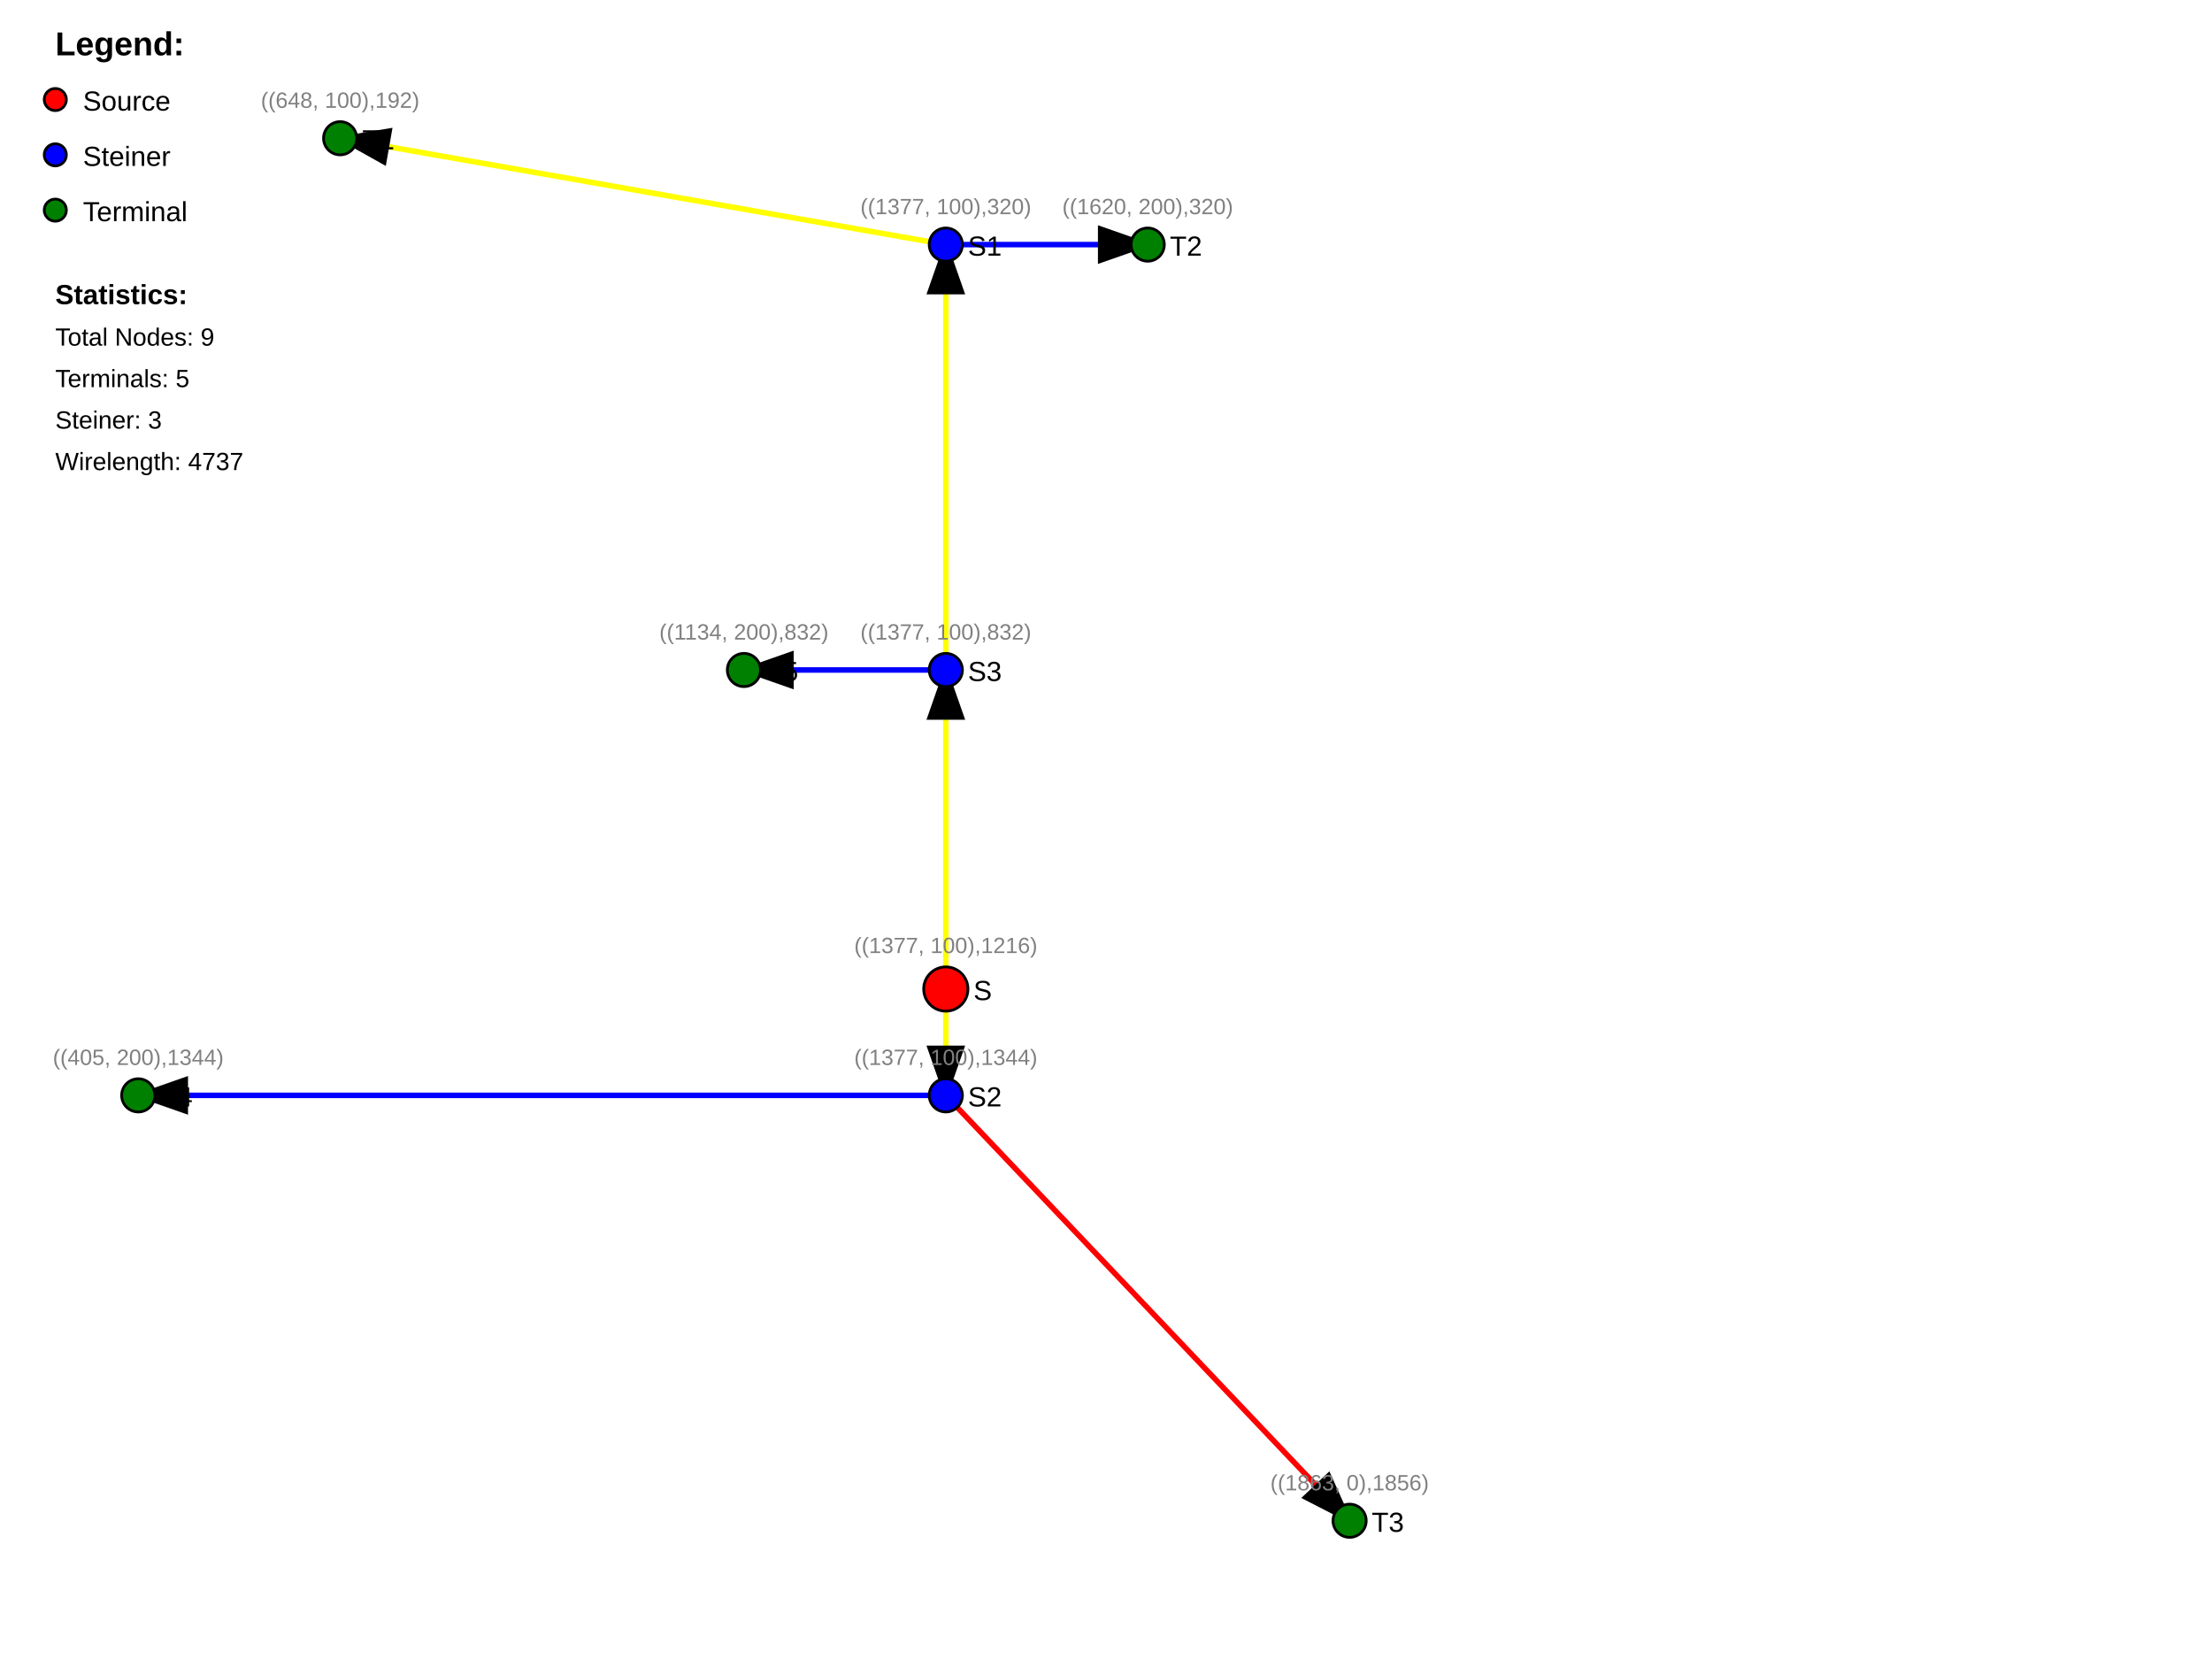
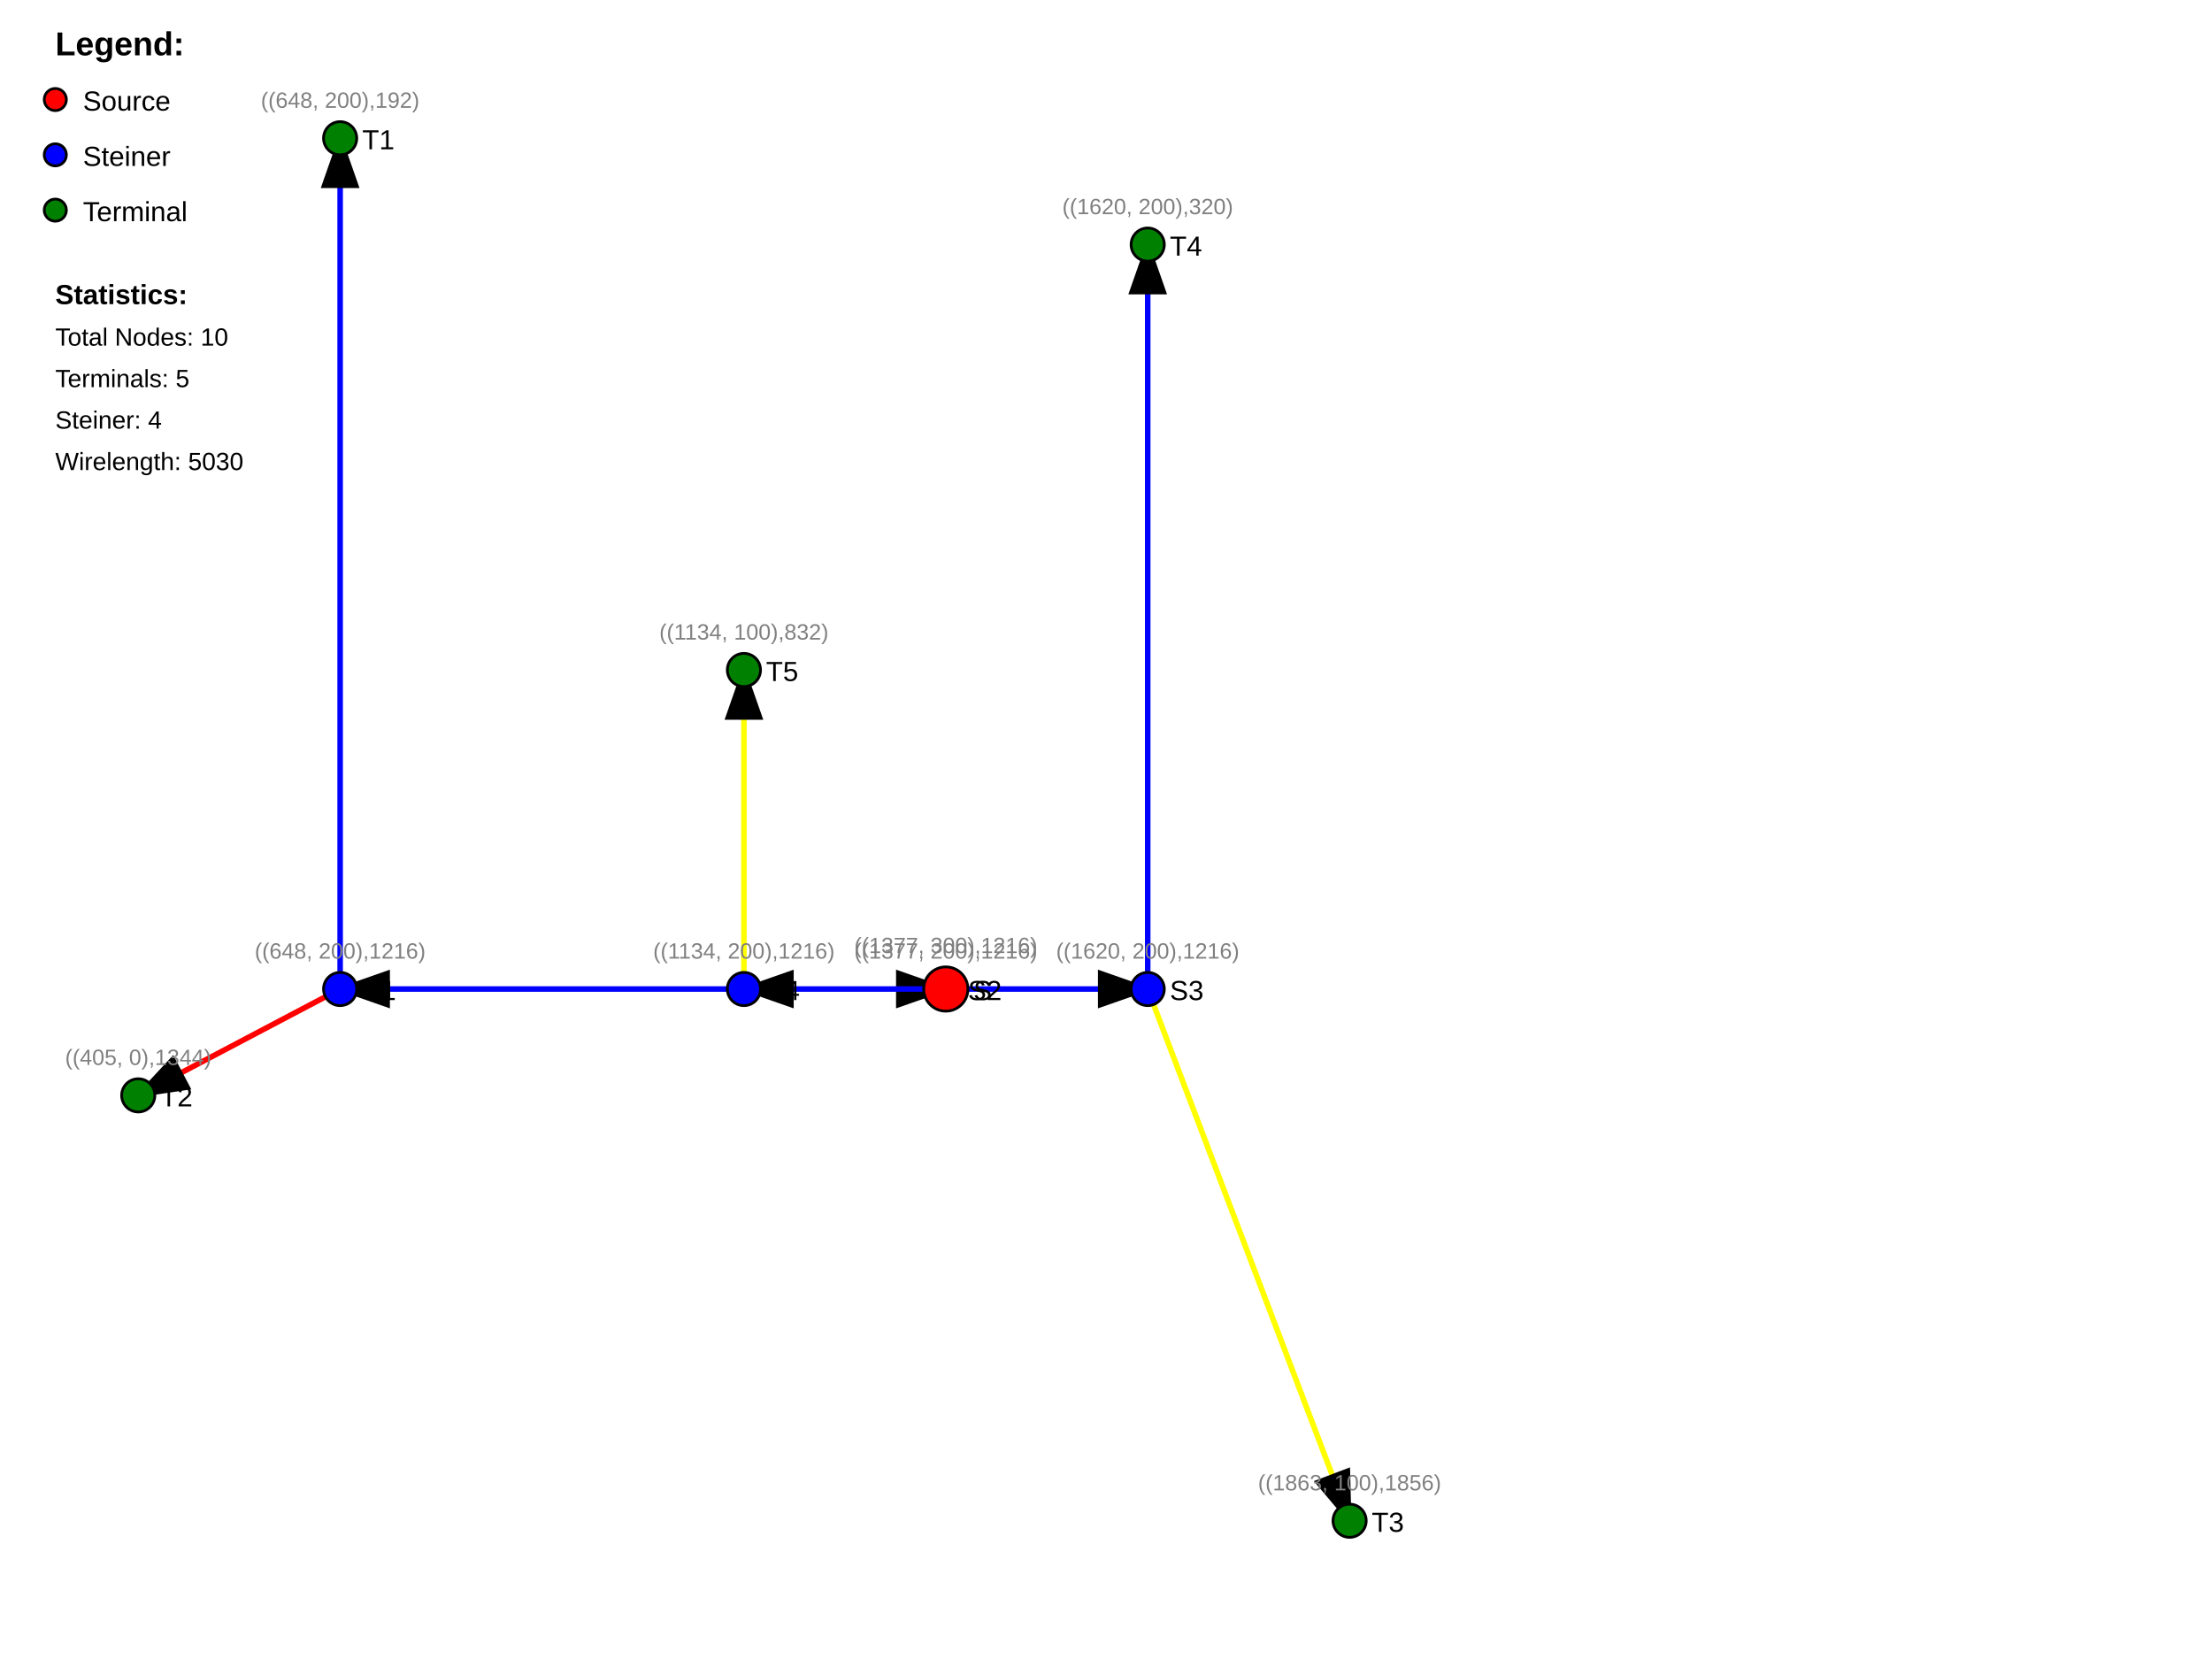
<svg xmlns="http://www.w3.org/2000/svg" width="800" height="600">
  <rect width="100%" height="100%" fill="white" />
  <defs>
    <marker id="arrowhead" markerWidth="10" markerHeight="7" refX="9" refY="3.5" orient="auto">
      <polygon points="0 0, 10 3.5, 0 7" fill="black" />
    </marker>
  </defs>
-   <line x1="342.067" y1="357.692" x2="342.067" y2="396.154" stroke="yellow" stroke-width="2" marker-end="url(#arrowhead)" />
-   <line x1="342.067" y1="396.154" x2="488.101" y2="550" stroke="red" stroke-width="2" marker-end="url(#arrowhead)" />
-   <line x1="342.067" y1="396.154" x2="50" y2="396.154" stroke="blue" stroke-width="2" marker-end="url(#arrowhead)" />
-   <line x1="342.067" y1="357.692" x2="342.067" y2="242.308" stroke="yellow" stroke-width="2" marker-end="url(#arrowhead)" />
-   <line x1="342.067" y1="242.308" x2="342.067" y2="88.462" stroke="yellow" stroke-width="2" marker-end="url(#arrowhead)" />
-   <line x1="342.067" y1="88.462" x2="123.017" y2="50" stroke="yellow" stroke-width="2" marker-end="url(#arrowhead)" />
-   <line x1="342.067" y1="88.462" x2="415.084" y2="88.462" stroke="blue" stroke-width="2" marker-end="url(#arrowhead)" />
-   <line x1="342.067" y1="242.308" x2="269.05" y2="242.308" stroke="blue" stroke-width="2" marker-end="url(#arrowhead)" />
-   <circle cx="342.067" cy="396.154" r="6" fill="blue" stroke="black" stroke-width="1" />
-   <text x="350.067" y="400.154" font-family="Arial" font-size="10" fill="black">S2</text>
-   <text x="342.067" y="385.154" font-family="Arial" font-size="8" fill="gray" text-anchor="middle">((1377, 100),1344)</text>
+   <line x1="342.067" y1="357.692" x2="342.067" y2="357.692" stroke="blue" stroke-width="2" marker-end="url(#arrowhead)" />
+   <line x1="342.067" y1="357.692" x2="415.084" y2="357.692" stroke="blue" stroke-width="2" marker-end="url(#arrowhead)" />
+   <line x1="415.084" y1="357.692" x2="488.101" y2="550" stroke="yellow" stroke-width="2" marker-end="url(#arrowhead)" />
+   <line x1="415.084" y1="357.692" x2="415.084" y2="88.462" stroke="blue" stroke-width="2" marker-end="url(#arrowhead)" />
+   <line x1="342.067" y1="357.692" x2="269.05" y2="357.692" stroke="blue" stroke-width="2" marker-end="url(#arrowhead)" />
+   <line x1="269.05" y1="357.692" x2="123.017" y2="357.692" stroke="blue" stroke-width="2" marker-end="url(#arrowhead)" />
+   <line x1="123.017" y1="357.692" x2="123.017" y2="50" stroke="blue" stroke-width="2" marker-end="url(#arrowhead)" />
+   <line x1="123.017" y1="357.692" x2="50" y2="396.154" stroke="red" stroke-width="2" marker-end="url(#arrowhead)" />
+   <line x1="269.05" y1="357.692" x2="269.05" y2="242.308" stroke="yellow" stroke-width="2" marker-end="url(#arrowhead)" />
+   <circle cx="269.05" cy="357.692" r="6" fill="blue" stroke="black" stroke-width="1" />
+   <text x="277.05" y="361.692" font-family="Arial" font-size="10" fill="black">S4</text>
+   <text x="269.05" y="346.692" font-family="Arial" font-size="8" fill="gray" text-anchor="middle">((1134, 200),1216)</text>
+   <circle cx="269.05" cy="242.308" r="6" fill="green" stroke="black" stroke-width="1" />
+   <text x="277.05" y="246.308" font-family="Arial" font-size="10" fill="black">T5</text>
+   <text x="269.05" y="231.308" font-family="Arial" font-size="8" fill="gray" text-anchor="middle">((1134, 100),832)</text>
+   <circle cx="415.084" cy="357.692" r="6" fill="blue" stroke="black" stroke-width="1" />
+   <text x="423.084" y="361.692" font-family="Arial" font-size="10" fill="black">S3</text>
+   <text x="415.084" y="346.692" font-family="Arial" font-size="8" fill="gray" text-anchor="middle">((1620, 200),1216)</text>
  <circle cx="415.084" cy="88.462" r="6" fill="green" stroke="black" stroke-width="1" />
-   <text x="423.084" y="92.462" font-family="Arial" font-size="10" fill="black">T2</text>
+   <text x="423.084" y="92.462" font-family="Arial" font-size="10" fill="black">T4</text>
  <text x="415.084" y="77.462" font-family="Arial" font-size="8" fill="gray" text-anchor="middle">((1620, 200),320)</text>
+   <circle cx="342.067" cy="357.692" r="6" fill="blue" stroke="black" stroke-width="1" />
+   <text x="350.067" y="361.692" font-family="Arial" font-size="10" fill="black">S2</text>
+   <text x="342.067" y="346.692" font-family="Arial" font-size="8" fill="gray" text-anchor="middle">((1377, 200),1216)</text>
+   <circle cx="488.101" cy="550" r="6" fill="green" stroke="black" stroke-width="1" />
+   <text x="496.101" y="554" font-family="Arial" font-size="10" fill="black">T3</text>
+   <text x="488.101" y="539" font-family="Arial" font-size="8" fill="gray" text-anchor="middle">((1863, 100),1856)</text>
+   <circle cx="123.017" cy="357.692" r="6" fill="blue" stroke="black" stroke-width="1" />
+   <text x="131.017" y="361.692" font-family="Arial" font-size="10" fill="black">S1</text>
+   <text x="123.017" y="346.692" font-family="Arial" font-size="8" fill="gray" text-anchor="middle">((648, 200),1216)</text>
+   <circle cx="50" cy="396.154" r="6" fill="green" stroke="black" stroke-width="1" />
+   <text x="58" y="400.154" font-family="Arial" font-size="10" fill="black">T2</text>
+   <text x="50" y="385.154" font-family="Arial" font-size="8" fill="gray" text-anchor="middle">((405, 0),1344)</text>
+   <circle cx="123.017" cy="50" r="6" fill="green" stroke="black" stroke-width="1" />
+   <text x="131.017" y="54" font-family="Arial" font-size="10" fill="black">T1</text>
+   <text x="123.017" y="39" font-family="Arial" font-size="8" fill="gray" text-anchor="middle">((648, 200),192)</text>
  <circle cx="342.067" cy="357.692" r="8" fill="red" stroke="black" stroke-width="1" />
  <text x="352.067" y="361.692" font-family="Arial" font-size="10" fill="black">S</text>
-   <text x="342.067" y="344.692" font-family="Arial" font-size="8" fill="gray" text-anchor="middle">((1377, 100),1216)</text>
-   <circle cx="342.067" cy="88.462" r="6" fill="blue" stroke="black" stroke-width="1" />
-   <text x="350.067" y="92.462" font-family="Arial" font-size="10" fill="black">S1</text>
-   <text x="342.067" y="77.462" font-family="Arial" font-size="8" fill="gray" text-anchor="middle">((1377, 100),320)</text>
-   <circle cx="123.017" cy="50" r="6" fill="green" stroke="black" stroke-width="1" />
-   <text x="131.017" y="54" font-family="Arial" font-size="10" fill="black">T1</text>
-   <text x="123.017" y="39" font-family="Arial" font-size="8" fill="gray" text-anchor="middle">((648, 100),192)</text>
-   <circle cx="488.101" cy="550" r="6" fill="green" stroke="black" stroke-width="1" />
-   <text x="496.101" y="554" font-family="Arial" font-size="10" fill="black">T3</text>
-   <text x="488.101" y="539" font-family="Arial" font-size="8" fill="gray" text-anchor="middle">((1863, 0),1856)</text>
-   <circle cx="50" cy="396.154" r="6" fill="green" stroke="black" stroke-width="1" />
-   <text x="58" y="400.154" font-family="Arial" font-size="10" fill="black">T4</text>
-   <text x="50" y="385.154" font-family="Arial" font-size="8" fill="gray" text-anchor="middle">((405, 200),1344)</text>
-   <circle cx="269.05" cy="242.308" r="6" fill="green" stroke="black" stroke-width="1" />
-   <text x="277.05" y="246.308" font-family="Arial" font-size="10" fill="black">T5</text>
-   <text x="269.05" y="231.308" font-family="Arial" font-size="8" fill="gray" text-anchor="middle">((1134, 200),832)</text>
-   <circle cx="342.067" cy="242.308" r="6" fill="blue" stroke="black" stroke-width="1" />
-   <text x="350.067" y="246.308" font-family="Arial" font-size="10" fill="black">S3</text>
-   <text x="342.067" y="231.308" font-family="Arial" font-size="8" fill="gray" text-anchor="middle">((1377, 100),832)</text>
+   <text x="342.067" y="344.692" font-family="Arial" font-size="8" fill="gray" text-anchor="middle">((1377, 300),1216)</text>
  <text x="20" y="20" font-family="Arial" font-size="12" font-weight="bold">Legend:</text>
  <circle cx="20" cy="36" r="4" fill="red" stroke="black" />
  <text x="30" y="40" font-family="Arial" font-size="10">Source</text>
  <circle cx="20" cy="56" r="4" fill="blue" stroke="black" />
  <text x="30" y="60" font-family="Arial" font-size="10">Steiner</text>
  <circle cx="20" cy="76" r="4" fill="green" stroke="black" />
  <text x="30" y="80" font-family="Arial" font-size="10">Terminal</text>
  <text x="20" y="110" font-family="Arial" font-size="10" font-weight="bold">Statistics:</text>
-   <text x="20" y="125" font-family="Arial" font-size="9">Total Nodes: 9</text>
+   <text x="20" y="125" font-family="Arial" font-size="9">Total Nodes: 10</text>
  <text x="20" y="140" font-family="Arial" font-size="9">Terminals: 5</text>
-   <text x="20" y="155" font-family="Arial" font-size="9">Steiner: 3</text>
-   <text x="20" y="170" font-family="Arial" font-size="9">Wirelength: 4737</text>
+   <text x="20" y="155" font-family="Arial" font-size="9">Steiner: 4</text>
+   <text x="20" y="170" font-family="Arial" font-size="9">Wirelength: 5030</text>
</svg>
